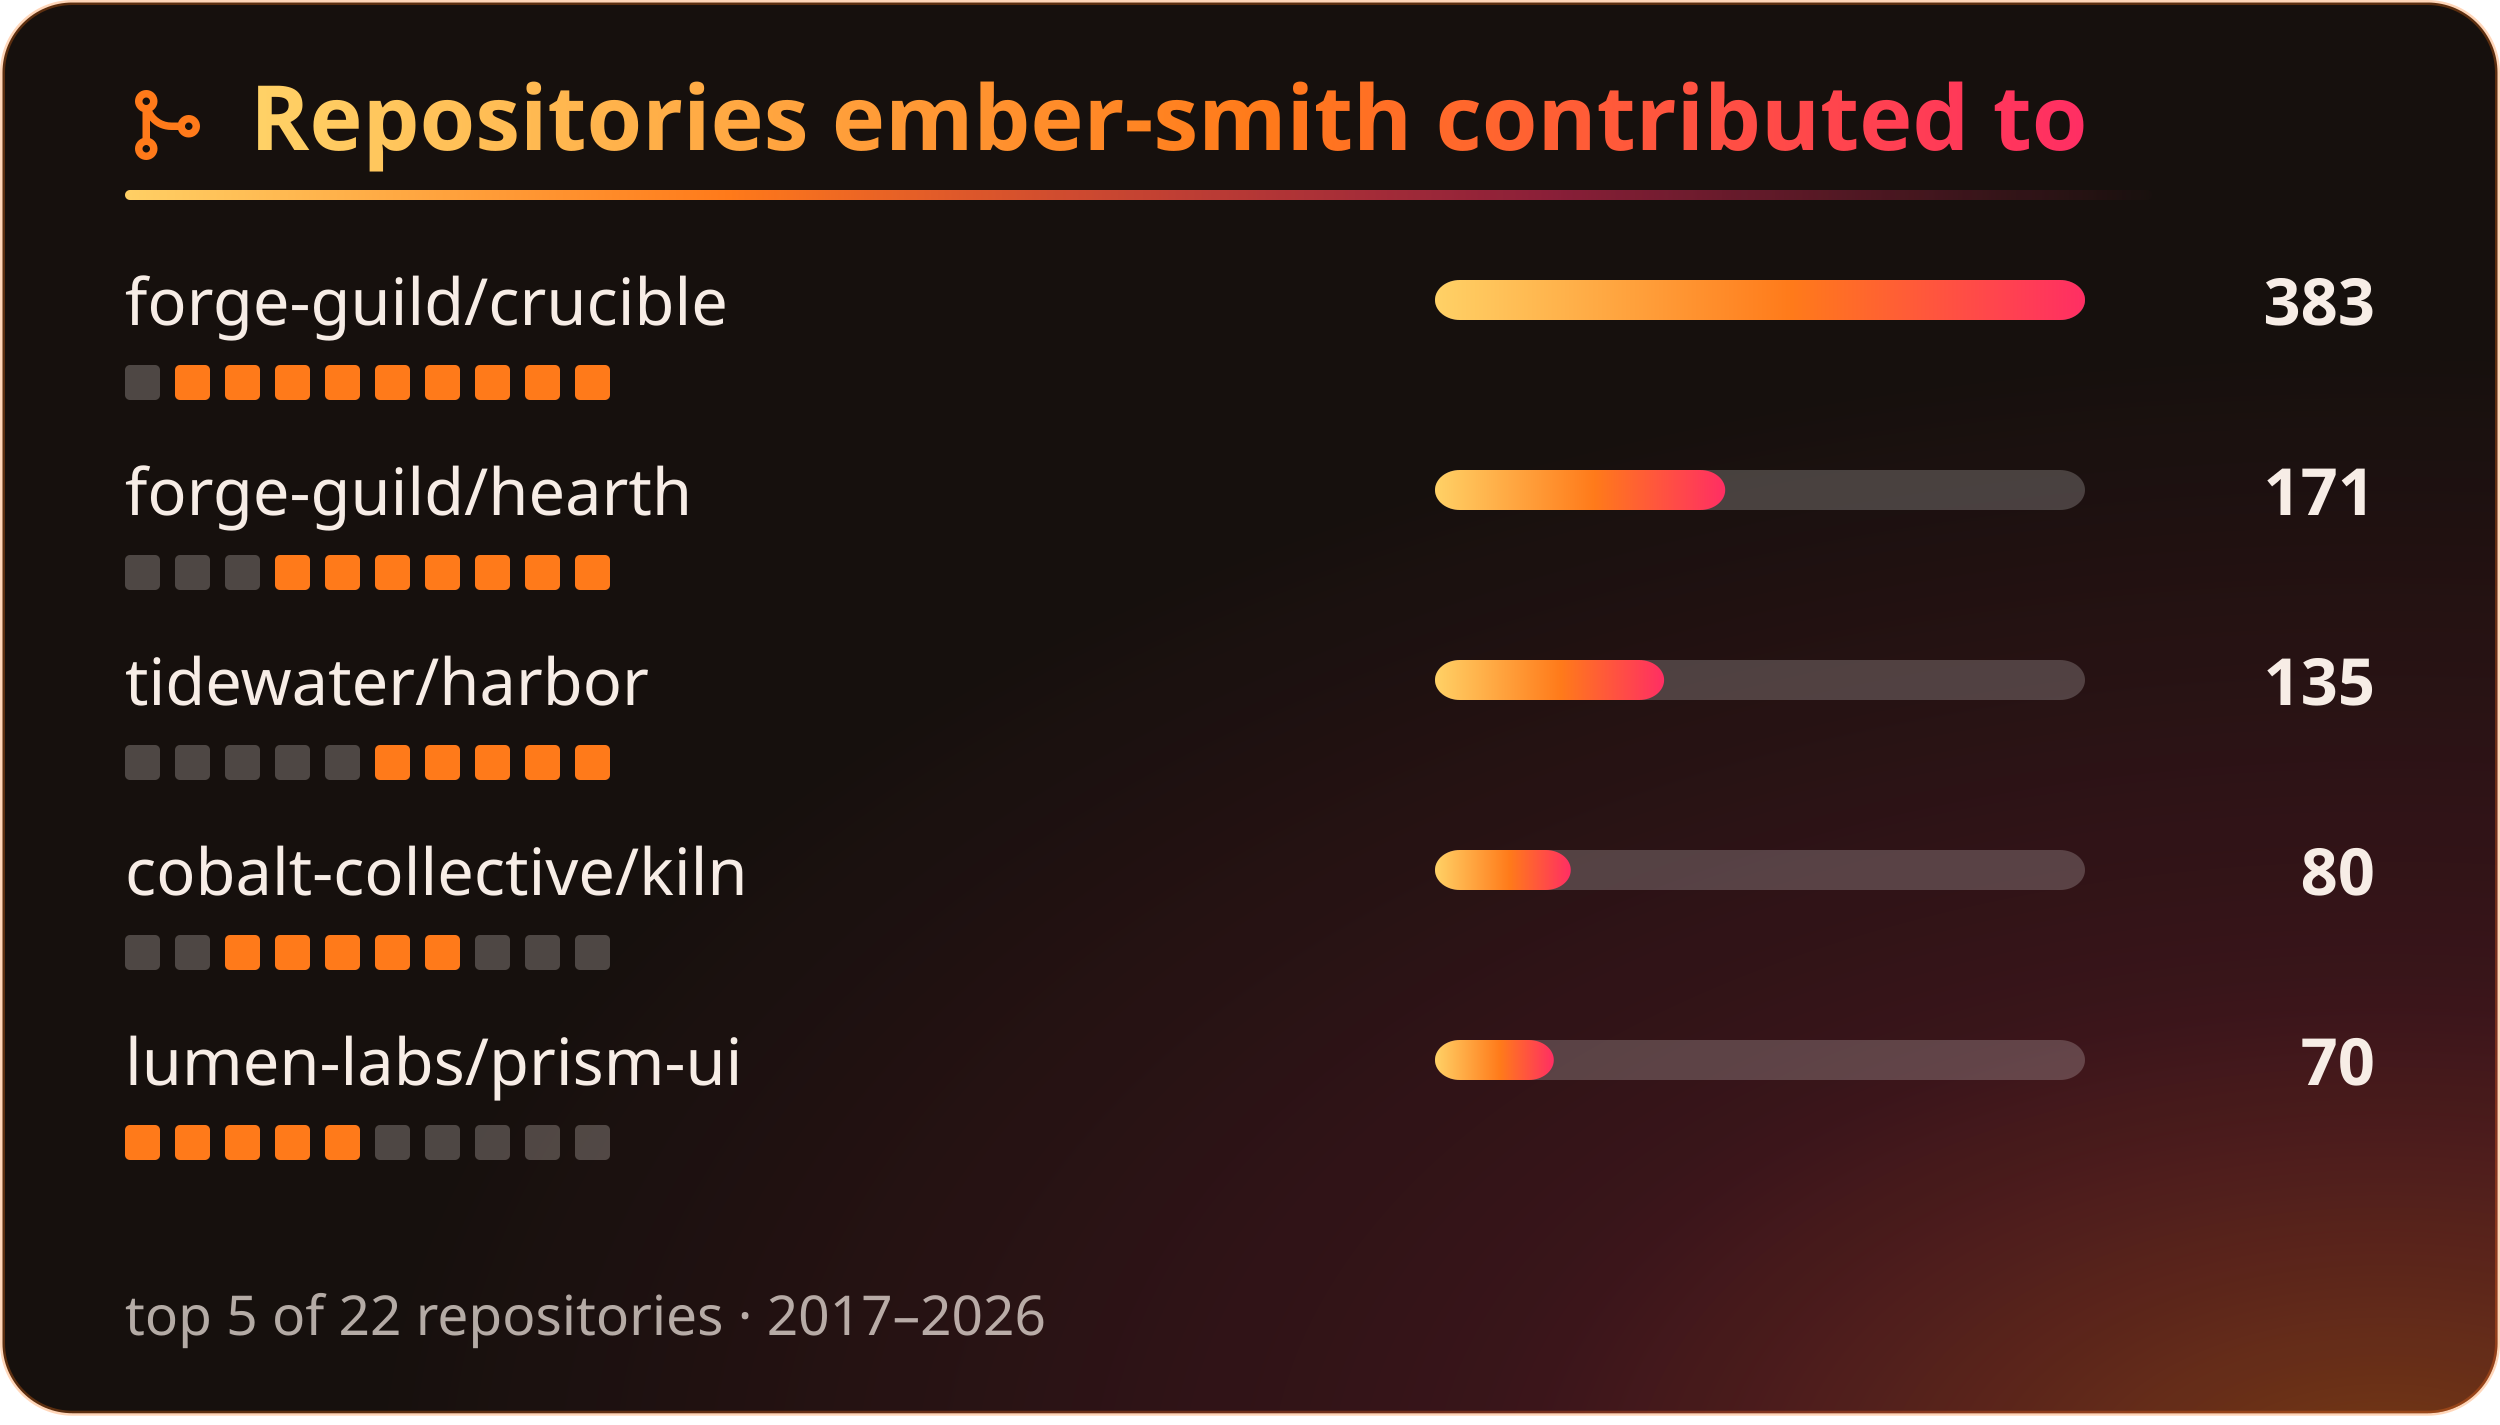
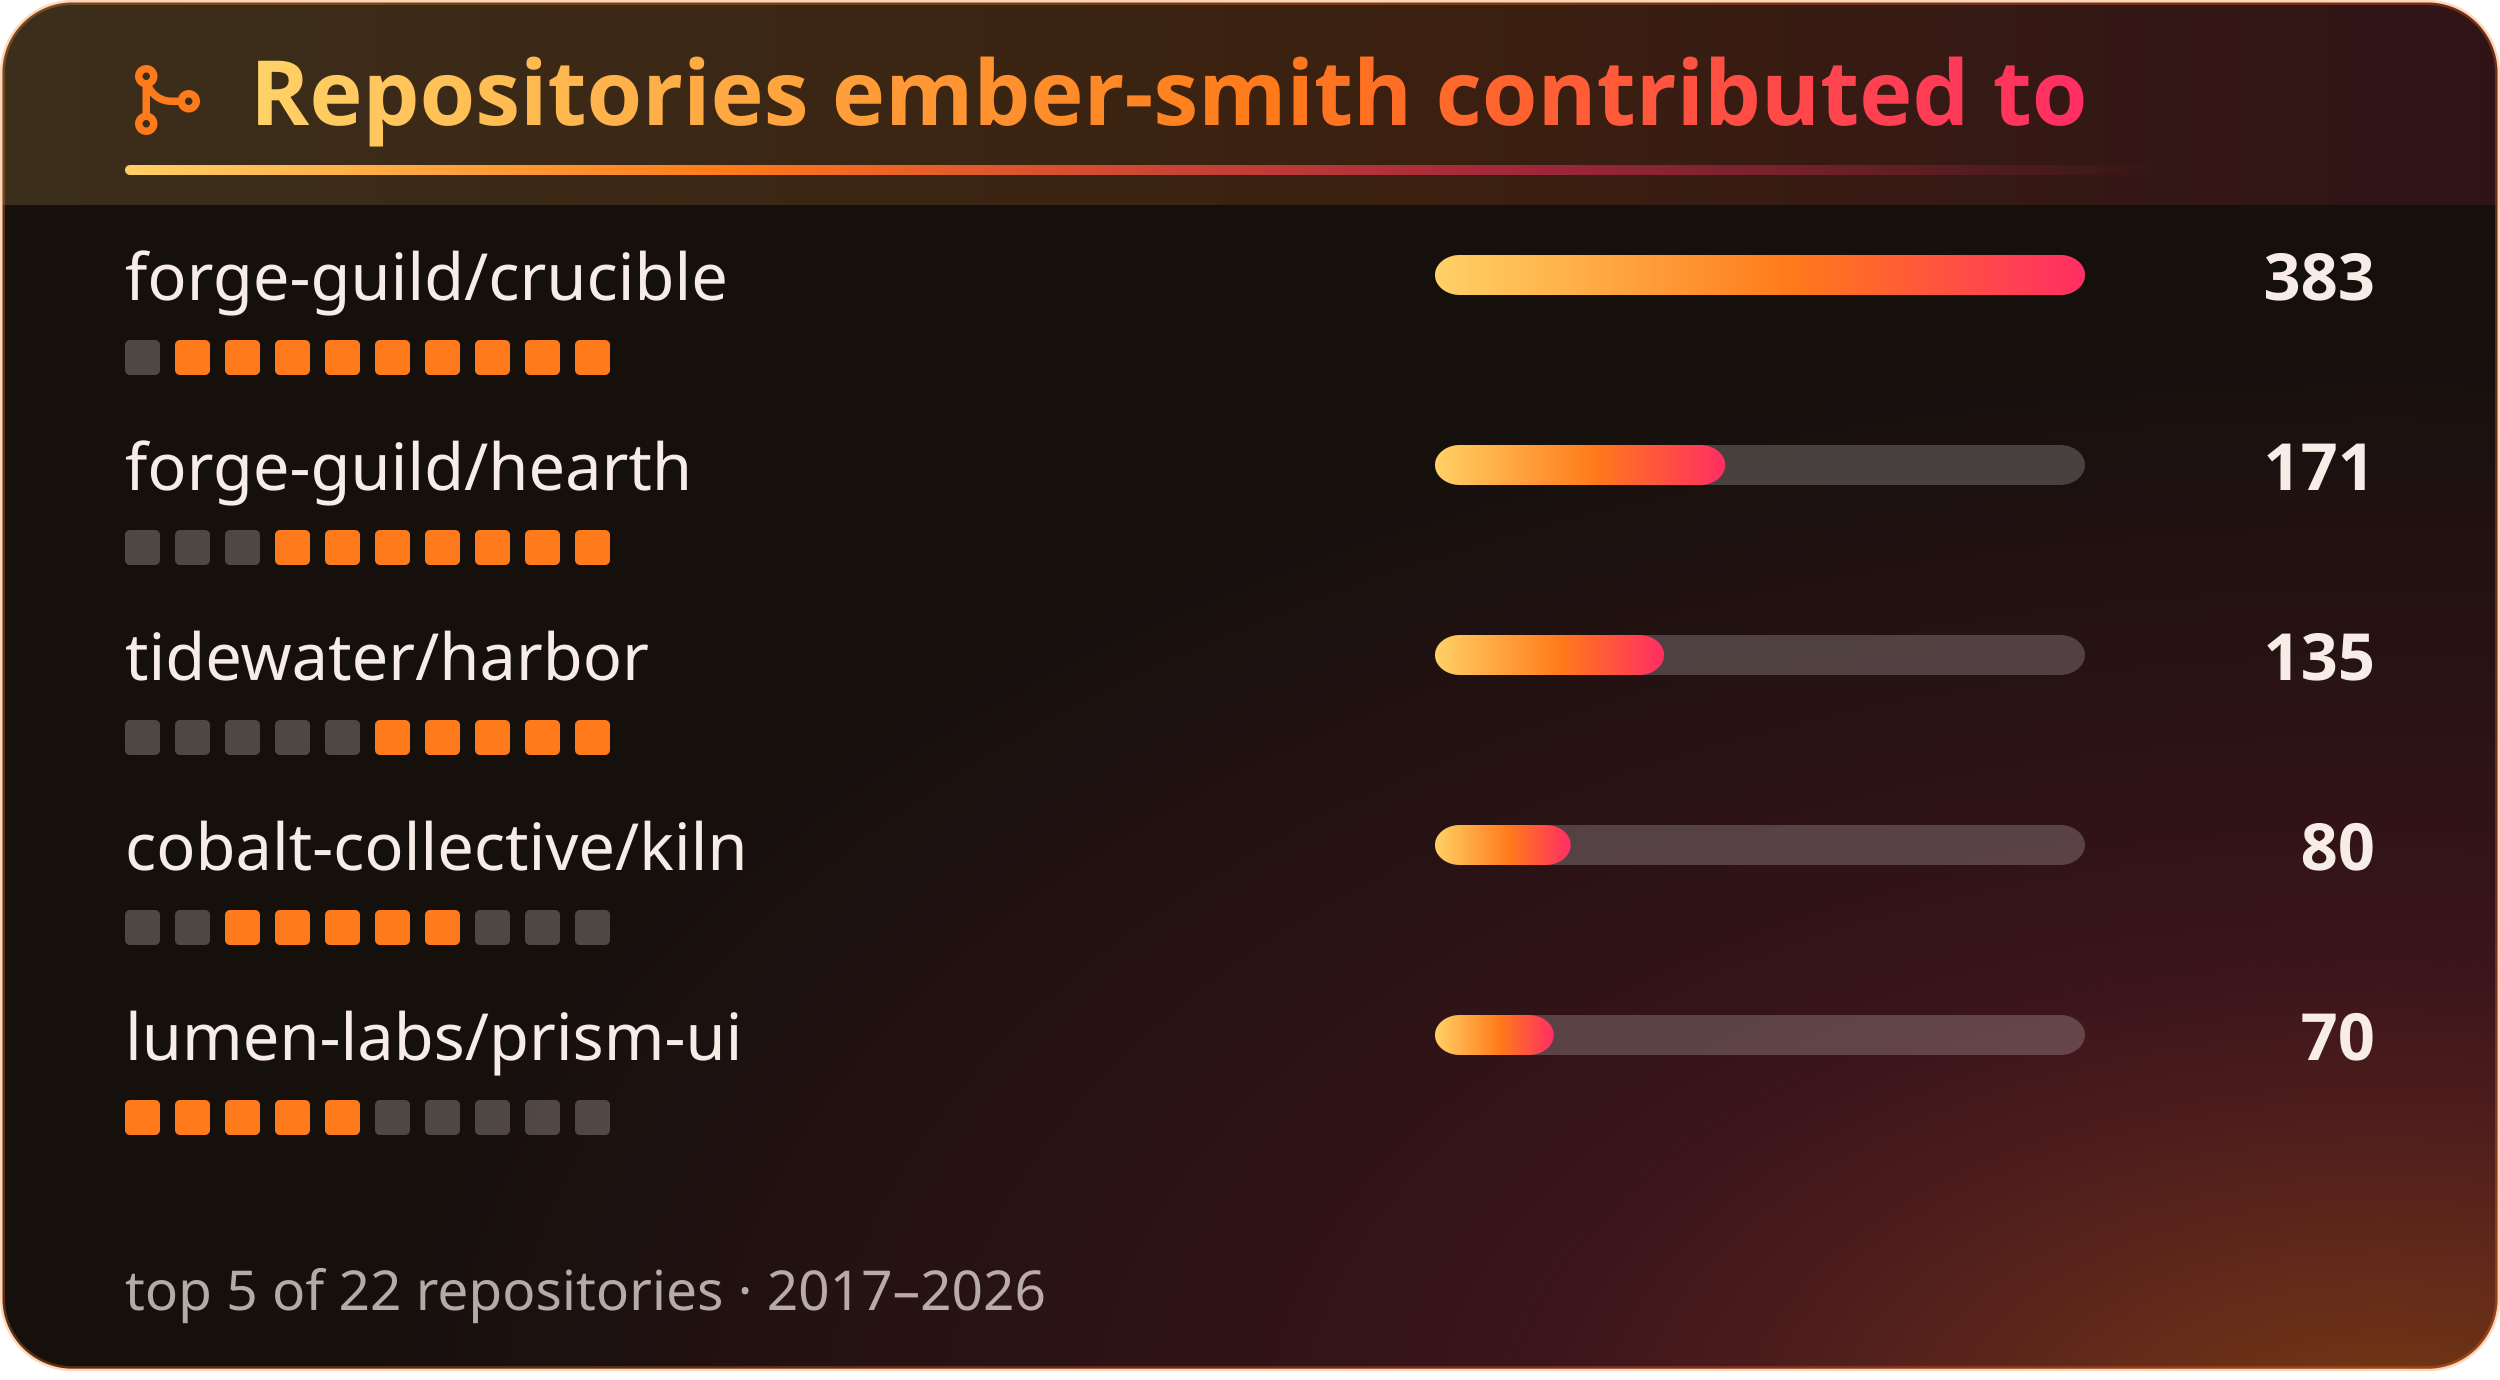
- <svg xmlns="http://www.w3.org/2000/svg" width="500" height="285" viewBox="0 0 500 285" fill="none" role="img" aria-labelledby="title-id desc-id">
+ <svg xmlns="http://www.w3.org/2000/svg" width="500" height="276" viewBox="0 0 500 276" fill="none" role="img" aria-labelledby="title-id desc-id">
  <style>
    .header {
      font: 600 18px 'Segoe UI', Ubuntu, "Helvetica Neue", Sans-Serif;
      fill: url(#heat);
      animation: fadeInAnimation 0.8s ease-in-out backwards;
    }
    /* The icon reads against the title rather than with it, so it keeps its own color. */
    .title-icon {
      fill: #ff7a1a;
      animation: fadeInAnimation 0.8s ease-in-out backwards;
    }
    .title-accent {
      transform-box: fill-box;
      transform-origin: left center;
      animation: trailAnimation 0.9s cubic-bezier(0.2, 0.7, 0.2, 1) 0.2s backwards;
    }
    @supports(-moz-appearance: auto) {
      /* Selector detects Firefox */
      .header {
        font-size: 15.5px;
      }
    }
    @keyframes growWidthAnimation {
      from {
        width: 0;
      }
      to {
        width: 100%;
      }
    }
    .repo-name {
      font: 400 13px 'Segoe UI', Ubuntu, "Helvetica Neue", Sans-Serif;
      fill: #f7ede6;
    }
    .count {
      font: 600 13px 'Segoe UI', Ubuntu, "Helvetica Neue", Sans-Serif;
      fill: #f7ede6;
      font-variant-numeric: tabular-nums;
    }
    .footer {
      font: 400 11px 'Segoe UI', Ubuntu, "Helvetica Neue", Sans-Serif;
      fill: #f7ede6;
      opacity: 0.7;
    }
    @supports(-moz-appearance: auto) {
      /* Selector detects Firefox */
      .repo-name {
        font-size: 12px;
      }
      .count {
        font-size: 12px;
      }
    }
    .year-on {
      fill: #ff7a1a;
    }
    .year-off {
      fill: #f7ede6;
      opacity: 0.25;
    }
    .progress-background {
      fill: #ffffff33;
    }
    .lang-progress {
      fill: url(#heat);
      animation: growWidthAnimation 0.6s ease-in-out backwards;
    }
    .stagger {
      animation: fadeInAnimation 0.3s ease-in-out backwards;
    }
    .icon {
      fill: #ff7a1a;
      display: block;
    }
    /* Animations */
    @keyframes scaleInAnimation {
      from {
        transform: translate(-5px, 5px) scale(0);
      }
      to {
        transform: translate(-5px, 5px) scale(1);
      }
    }
    @keyframes fadeInAnimation {
      from {
        opacity: 0;
      }
      to {
        opacity: 1;
      }
    }
    @keyframes trailAnimation {
      from {
        transform: scaleX(0);
      }
    }
    @media (prefers-reduced-motion: reduce) {
      * {
        animation-duration: 0s !important;
        animation-delay: 0s !important;
      }
    }
  </style>
  <defs>
    <linearGradient id="heat" x1="0" y1="0" x2="1" y2="0">
      <stop offset="0" class="heat-0" stop-color="#ffd166" />
      <stop offset="0.55" class="heat-1" stop-color="#ff7a1a" />
      <stop offset="1" class="heat-2" stop-color="#ff2e63" />
    </linearGradient>
    <linearGradient id="heat-trail" x1="0" y1="0" x2="1" y2="0">
      <stop offset="0" class="heat-0" stop-color="#ffd166" />
      <stop offset="0.3" class="heat-1" stop-color="#ff7a1a" />
      <stop offset="0.7" class="heat-2" stop-color="#ff2e63" stop-opacity="0.5" />
      <stop offset="1" class="heat-2" stop-color="#ff2e63" stop-opacity="0" />
    </linearGradient>
+     <linearGradient id="heat-band" x1="0" y1="0" x2="1" y2="0">
+       <stop offset="0" class="band-0" stop-color="#ffd166" stop-opacity="0.16" />
+       <stop offset="0.55" class="band-1" stop-color="#ff7a1a" stop-opacity="0.16" />
+       <stop offset="1" class="band-2" stop-color="#ff2e63" stop-opacity="0.112" />
+     </linearGradient>
    <radialGradient id="heat-glow" cx="0.95" cy="1.05" r="0.8">
      <stop offset="0" class="glow-core" stop-color="#ff7a1a" stop-opacity="0.42" />
      <stop offset="0.45" class="glow-edge" stop-color="#ff2e63" stop-opacity="0.147" />
      <stop offset="1" class="heat-2" stop-color="#ff2e63" stop-opacity="0" />
    </radialGradient>
  </defs>
  <rect data-testid="card-bg" class="card-bg" x="0.5" y="0.5" rx="14" height="99%" width="499" stroke="#ff7a1a4d" fill="#16100d" stroke-opacity="1" />
  <rect data-testid="card-glow" x="0.5" y="0.5" rx="14" height="99%" width="499" fill="url(#heat-glow)" />
-   <g data-testid="card-title" transform="translate(25, 30)">
+   <path data-testid="title-band" d="M0.5 14.5a14 14 0 0 1 14 -14h471a14 14 0 0 1 14 14v26.5h-499z" fill="url(#heat-band)" />
+   <g data-testid="card-title" transform="translate(25, 25)">
    <g>
      <svg class="title-icon" x="0" y="-13" viewBox="0 0 16 16" version="1.1" width="16" height="16">
        <path fill-rule="evenodd" d="M5.45 5.154A4.25 4.25 0 0 0 9.25 7.5h1.378a2.251 2.251 0 1 1 0 1.5H9.25A5.734 5.734 0 0 1 5 7.123v3.505a2.25 2.25 0 1 1-1.5 0V5.372a2.25 2.25 0 1 1 1.95-.218ZM4.25 13.5a.75.75 0 1 0 0-1.5.75.75 0 0 0 0 1.5Zm8.5-4.5a.75.75 0 1 0 0-1.5.75.75 0 0 0 0 1.5ZM5 3.25a.75.75 0 1 0 0 .005V3.25Z" />
      </svg>
    </g>
    <g transform="translate(25, 0)">
      <text x="0" y="0" class="header" data-testid="header">Repositories ember-smith contributed to</text>
    </g>
    <rect data-testid="title-accent" class="title-accent" x="0" y="8" width="405.4" height="2" rx="1" fill="url(#heat-trail)" />
  </g>
-   <g data-testid="main-card-body" transform="translate(0, 55)">
+   <g data-testid="main-card-body" transform="translate(0, 50)">
    <g data-testid="contributed-to-body" transform="translate(25, 0)">
      <g class="stagger" style="animation-delay: 450ms" transform="translate(0, 10)">
        <text class="repo-name" data-testid="repo-name" x="0" y="0">forge-guild/crucible</text>
        <svg width="130" x="262" y="-9">
          <rect data-testid="progress-background" class="progress-background" rx="5" ry="5" x="0" y="0" width="130" height="8" />
          <svg data-testid="lang-progress" width="100%">
            <rect width="100%" height="8" rx="5" ry="5" x="0" y="0" class="lang-progress" style="animation-delay: 450ms;" />
          </svg>
        </svg>
        <text class="count" data-testid="repo-contributions" x="450" y="0" text-anchor="end">383</text>
        <g data-testid="year-strip" transform="translate(0, 8)">
          <rect data-testid="year-off" class="year-off" x="0" y="0" width="7" height="7" rx="1" ry="1" />
          <rect data-testid="year-on" class="year-on" x="10" y="0" width="7" height="7" rx="1" ry="1" />
          <rect data-testid="year-on" class="year-on" x="20" y="0" width="7" height="7" rx="1" ry="1" />
          <rect data-testid="year-on" class="year-on" x="30" y="0" width="7" height="7" rx="1" ry="1" />
          <rect data-testid="year-on" class="year-on" x="40" y="0" width="7" height="7" rx="1" ry="1" />
          <rect data-testid="year-on" class="year-on" x="50" y="0" width="7" height="7" rx="1" ry="1" />
          <rect data-testid="year-on" class="year-on" x="60" y="0" width="7" height="7" rx="1" ry="1" />
          <rect data-testid="year-on" class="year-on" x="70" y="0" width="7" height="7" rx="1" ry="1" />
          <rect data-testid="year-on" class="year-on" x="80" y="0" width="7" height="7" rx="1" ry="1" />
          <rect data-testid="year-on" class="year-on" x="90" y="0" width="7" height="7" rx="1" ry="1" />
        </g>
      </g>
      <g class="stagger" style="animation-delay: 600ms" transform="translate(0, 48)">
        <text class="repo-name" data-testid="repo-name" x="0" y="0">forge-guild/hearth</text>
        <svg width="130" x="262" y="-9">
          <rect data-testid="progress-background" class="progress-background" rx="5" ry="5" x="0" y="0" width="130" height="8" />
          <svg data-testid="lang-progress" width="44.648%">
            <rect width="100%" height="8" rx="5" ry="5" x="0" y="0" class="lang-progress" style="animation-delay: 600ms;" />
          </svg>
        </svg>
        <text class="count" data-testid="repo-contributions" x="450" y="0" text-anchor="end">171</text>
        <g data-testid="year-strip" transform="translate(0, 8)">
          <rect data-testid="year-off" class="year-off" x="0" y="0" width="7" height="7" rx="1" ry="1" />
          <rect data-testid="year-off" class="year-off" x="10" y="0" width="7" height="7" rx="1" ry="1" />
          <rect data-testid="year-off" class="year-off" x="20" y="0" width="7" height="7" rx="1" ry="1" />
          <rect data-testid="year-on" class="year-on" x="30" y="0" width="7" height="7" rx="1" ry="1" />
          <rect data-testid="year-on" class="year-on" x="40" y="0" width="7" height="7" rx="1" ry="1" />
          <rect data-testid="year-on" class="year-on" x="50" y="0" width="7" height="7" rx="1" ry="1" />
          <rect data-testid="year-on" class="year-on" x="60" y="0" width="7" height="7" rx="1" ry="1" />
          <rect data-testid="year-on" class="year-on" x="70" y="0" width="7" height="7" rx="1" ry="1" />
          <rect data-testid="year-on" class="year-on" x="80" y="0" width="7" height="7" rx="1" ry="1" />
          <rect data-testid="year-on" class="year-on" x="90" y="0" width="7" height="7" rx="1" ry="1" />
        </g>
      </g>
      <g class="stagger" style="animation-delay: 750ms" transform="translate(0, 86)">
        <text class="repo-name" data-testid="repo-name" x="0" y="0">tidewater/harbor</text>
        <svg width="130" x="262" y="-9">
          <rect data-testid="progress-background" class="progress-background" rx="5" ry="5" x="0" y="0" width="130" height="8" />
          <svg data-testid="lang-progress" width="35.248%">
            <rect width="100%" height="8" rx="5" ry="5" x="0" y="0" class="lang-progress" style="animation-delay: 750ms;" />
          </svg>
        </svg>
        <text class="count" data-testid="repo-contributions" x="450" y="0" text-anchor="end">135</text>
        <g data-testid="year-strip" transform="translate(0, 8)">
          <rect data-testid="year-off" class="year-off" x="0" y="0" width="7" height="7" rx="1" ry="1" />
          <rect data-testid="year-off" class="year-off" x="10" y="0" width="7" height="7" rx="1" ry="1" />
          <rect data-testid="year-off" class="year-off" x="20" y="0" width="7" height="7" rx="1" ry="1" />
          <rect data-testid="year-off" class="year-off" x="30" y="0" width="7" height="7" rx="1" ry="1" />
          <rect data-testid="year-off" class="year-off" x="40" y="0" width="7" height="7" rx="1" ry="1" />
          <rect data-testid="year-on" class="year-on" x="50" y="0" width="7" height="7" rx="1" ry="1" />
          <rect data-testid="year-on" class="year-on" x="60" y="0" width="7" height="7" rx="1" ry="1" />
          <rect data-testid="year-on" class="year-on" x="70" y="0" width="7" height="7" rx="1" ry="1" />
          <rect data-testid="year-on" class="year-on" x="80" y="0" width="7" height="7" rx="1" ry="1" />
          <rect data-testid="year-on" class="year-on" x="90" y="0" width="7" height="7" rx="1" ry="1" />
        </g>
      </g>
      <g class="stagger" style="animation-delay: 900ms" transform="translate(0, 124)">
        <text class="repo-name" data-testid="repo-name" x="0" y="0">cobalt-collective/kiln</text>
        <svg width="130" x="262" y="-9">
          <rect data-testid="progress-background" class="progress-background" rx="5" ry="5" x="0" y="0" width="130" height="8" />
          <svg data-testid="lang-progress" width="20.888%">
            <rect width="100%" height="8" rx="5" ry="5" x="0" y="0" class="lang-progress" style="animation-delay: 900ms;" />
          </svg>
        </svg>
        <text class="count" data-testid="repo-contributions" x="450" y="0" text-anchor="end">80</text>
        <g data-testid="year-strip" transform="translate(0, 8)">
          <rect data-testid="year-off" class="year-off" x="0" y="0" width="7" height="7" rx="1" ry="1" />
          <rect data-testid="year-off" class="year-off" x="10" y="0" width="7" height="7" rx="1" ry="1" />
          <rect data-testid="year-on" class="year-on" x="20" y="0" width="7" height="7" rx="1" ry="1" />
          <rect data-testid="year-on" class="year-on" x="30" y="0" width="7" height="7" rx="1" ry="1" />
          <rect data-testid="year-on" class="year-on" x="40" y="0" width="7" height="7" rx="1" ry="1" />
          <rect data-testid="year-on" class="year-on" x="50" y="0" width="7" height="7" rx="1" ry="1" />
          <rect data-testid="year-on" class="year-on" x="60" y="0" width="7" height="7" rx="1" ry="1" />
          <rect data-testid="year-off" class="year-off" x="70" y="0" width="7" height="7" rx="1" ry="1" />
          <rect data-testid="year-off" class="year-off" x="80" y="0" width="7" height="7" rx="1" ry="1" />
          <rect data-testid="year-off" class="year-off" x="90" y="0" width="7" height="7" rx="1" ry="1" />
        </g>
      </g>
      <g class="stagger" style="animation-delay: 1050ms" transform="translate(0, 162)">
        <text class="repo-name" data-testid="repo-name" x="0" y="0">lumen-labs/prism-ui</text>
        <svg width="130" x="262" y="-9">
          <rect data-testid="progress-background" class="progress-background" rx="5" ry="5" x="0" y="0" width="130" height="8" />
          <svg data-testid="lang-progress" width="18.277%">
            <rect width="100%" height="8" rx="5" ry="5" x="0" y="0" class="lang-progress" style="animation-delay: 1050ms;" />
          </svg>
        </svg>
        <text class="count" data-testid="repo-contributions" x="450" y="0" text-anchor="end">70</text>
        <g data-testid="year-strip" transform="translate(0, 8)">
          <rect data-testid="year-on" class="year-on" x="0" y="0" width="7" height="7" rx="1" ry="1" />
          <rect data-testid="year-on" class="year-on" x="10" y="0" width="7" height="7" rx="1" ry="1" />
          <rect data-testid="year-on" class="year-on" x="20" y="0" width="7" height="7" rx="1" ry="1" />
          <rect data-testid="year-on" class="year-on" x="30" y="0" width="7" height="7" rx="1" ry="1" />
          <rect data-testid="year-on" class="year-on" x="40" y="0" width="7" height="7" rx="1" ry="1" />
          <rect data-testid="year-off" class="year-off" x="50" y="0" width="7" height="7" rx="1" ry="1" />
          <rect data-testid="year-off" class="year-off" x="60" y="0" width="7" height="7" rx="1" ry="1" />
          <rect data-testid="year-off" class="year-off" x="70" y="0" width="7" height="7" rx="1" ry="1" />
          <rect data-testid="year-off" class="year-off" x="80" y="0" width="7" height="7" rx="1" ry="1" />
          <rect data-testid="year-off" class="year-off" x="90" y="0" width="7" height="7" rx="1" ry="1" />
        </g>
      </g>
      <text class="footer" data-testid="footer" x="0" y="212">top 5 of 22 repositories · 2017–2026</text>
    </g>
  </g>
</svg>
